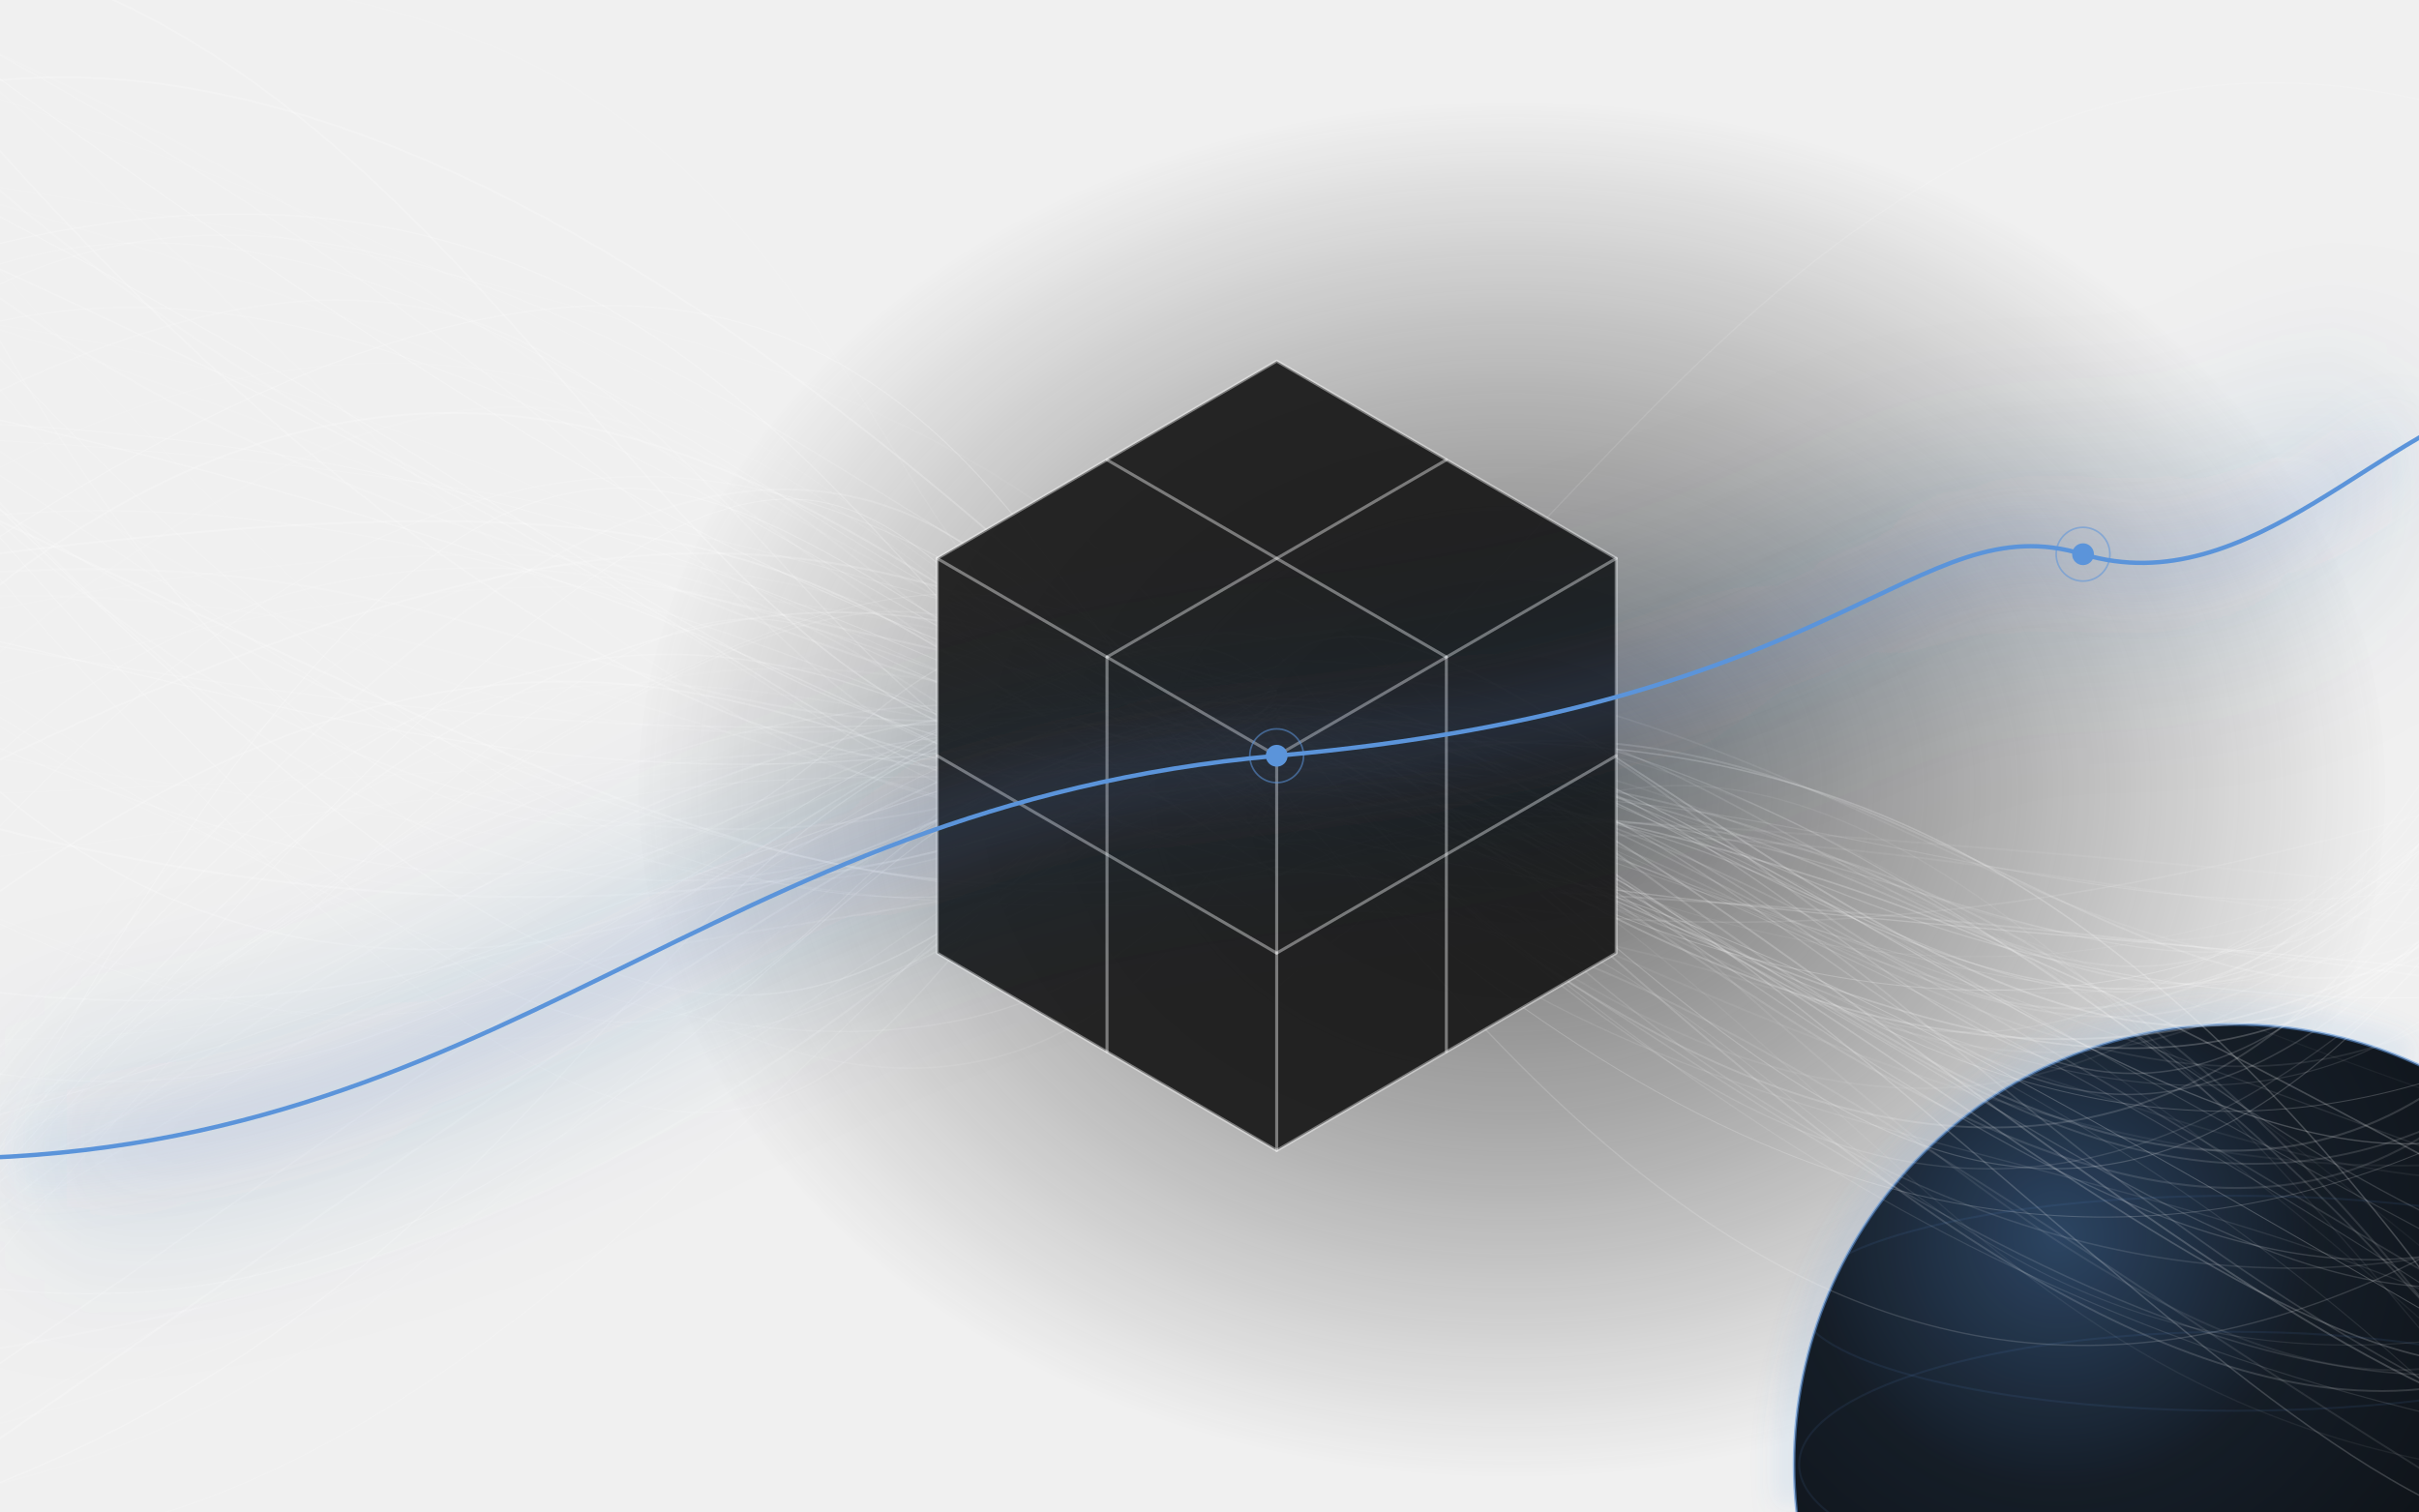
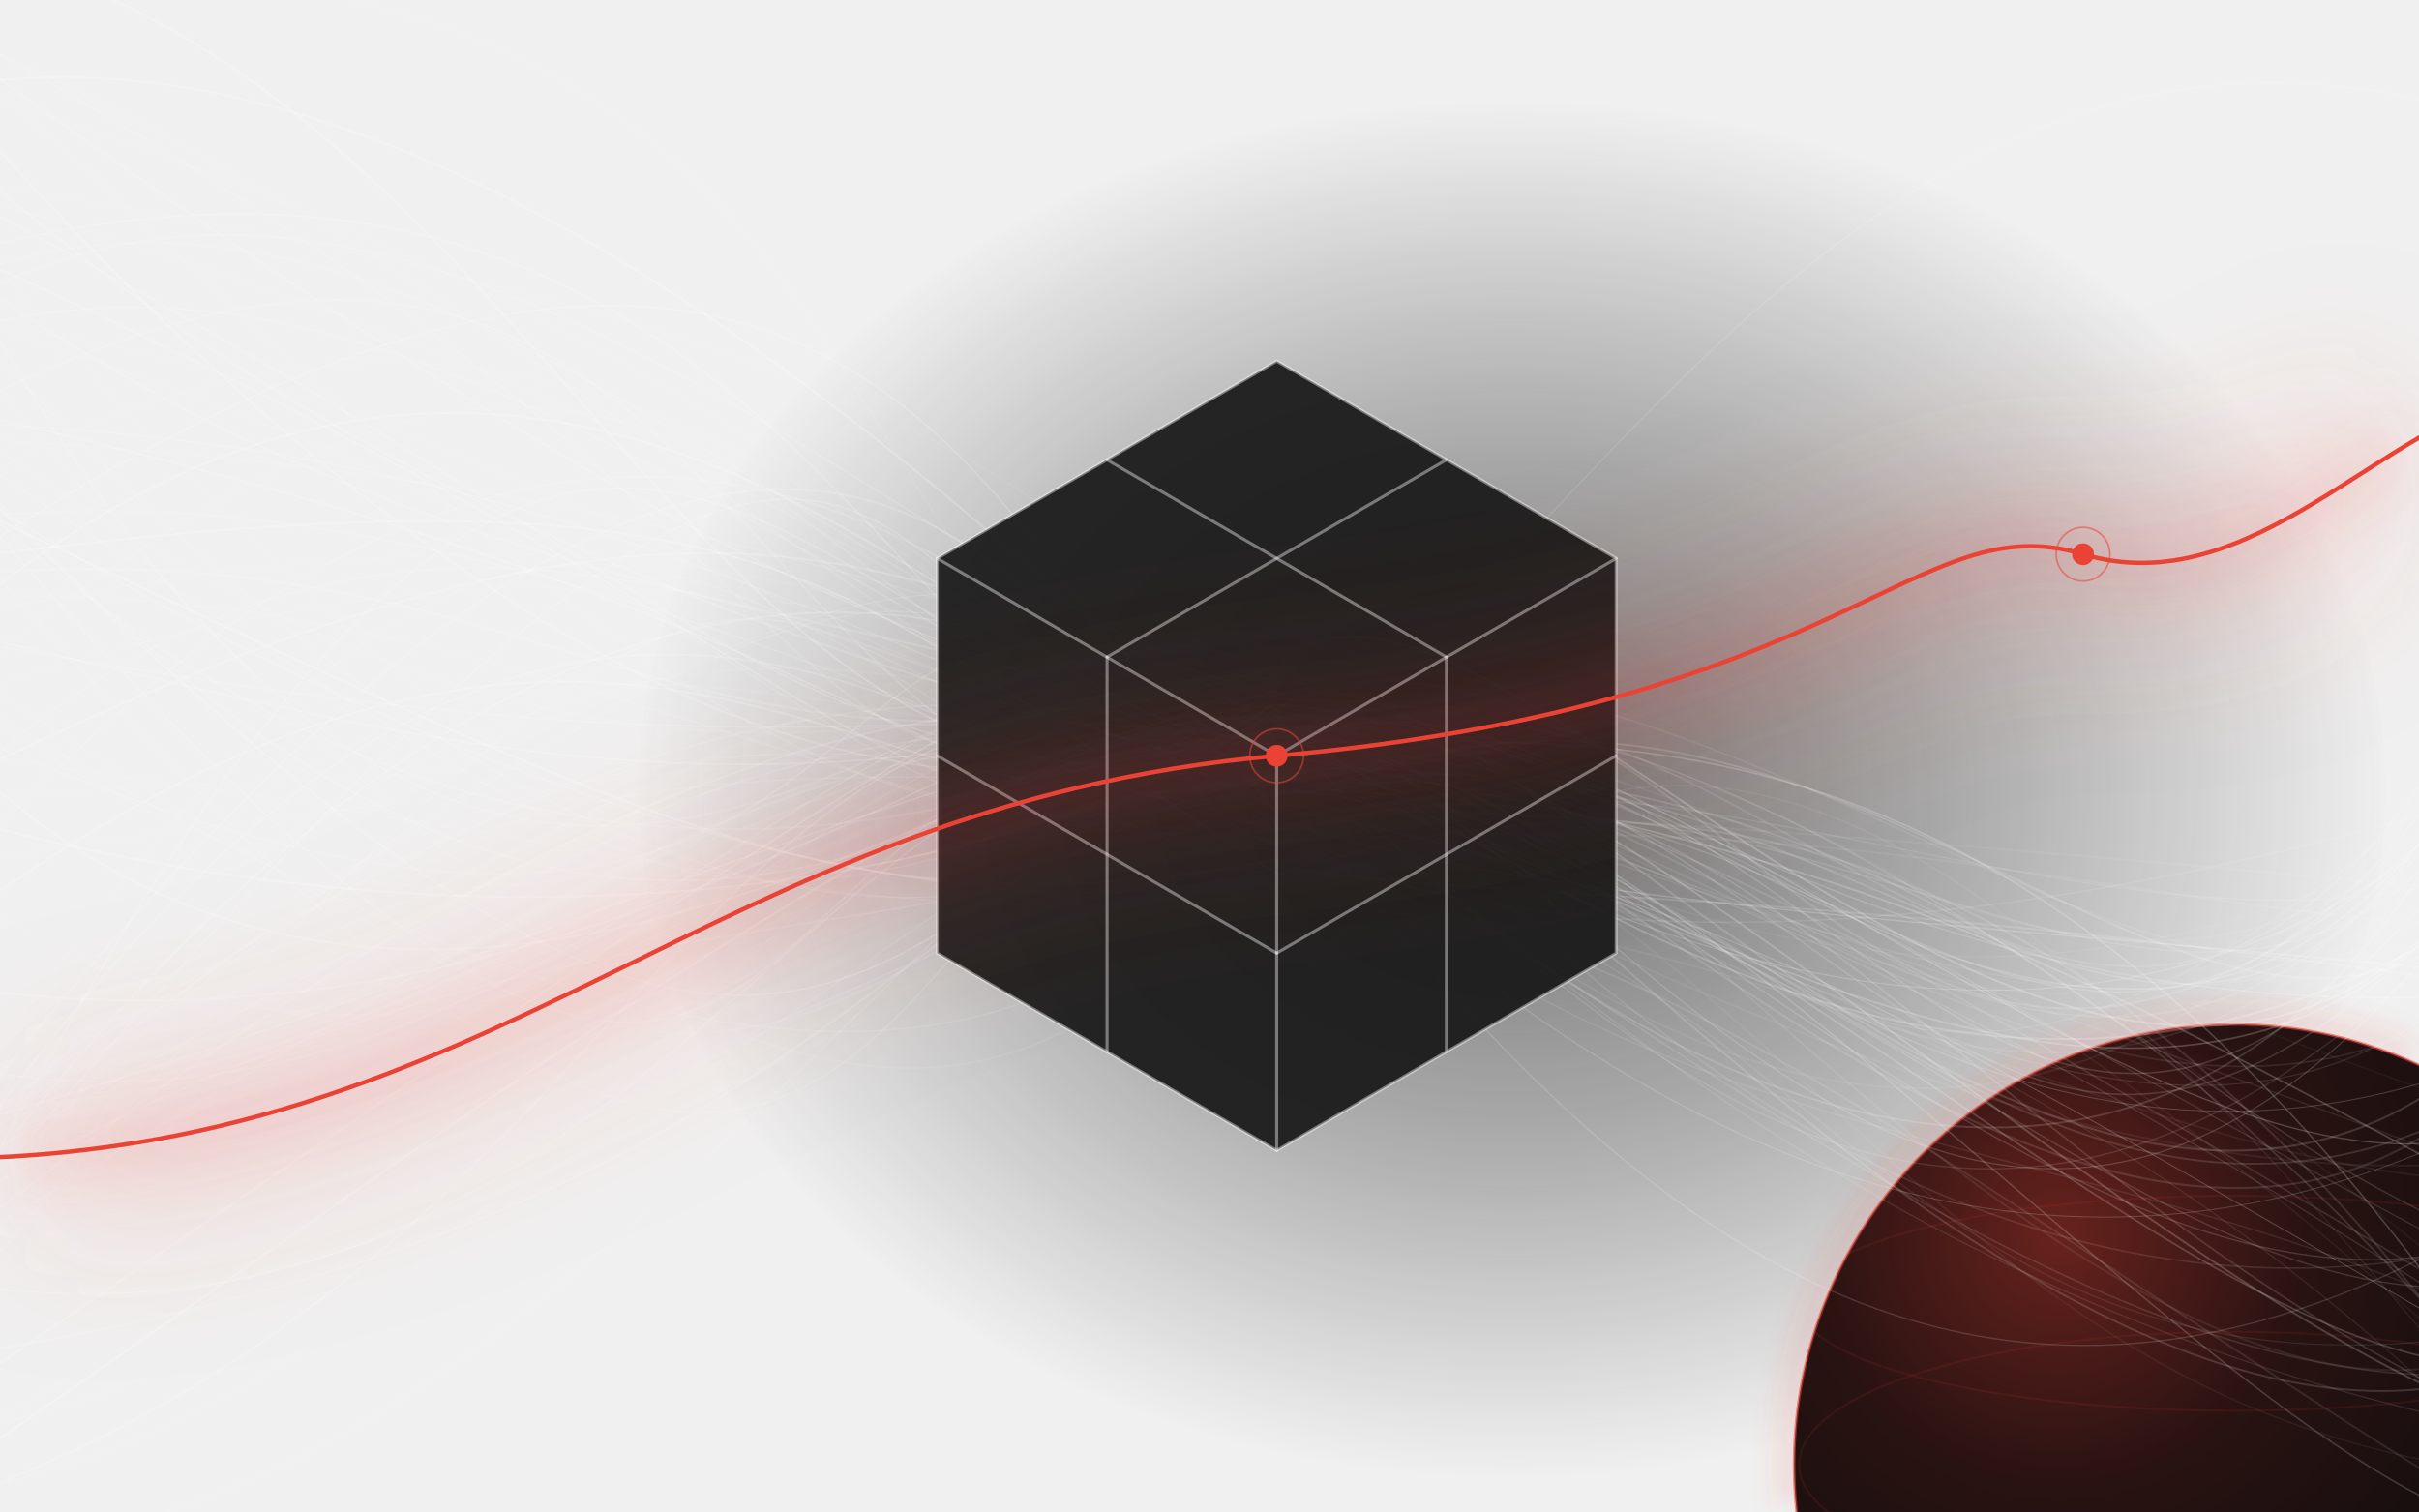
<svg xmlns="http://www.w3.org/2000/svg" viewBox="0 0 1440 900" width="1440" height="900">
  <defs>
    <radialGradient id="vigint" cx="50%" cy="46%" r="72%">
      <stop offset="0%" stop-color="#242424" />
      <stop offset="100%" stop-color="#141414" />
    </radialGradient>
    <radialGradient id="dustint" cx="50%" cy="50%" r="50%">
      <stop offset="0%" stop-color="#FFFFFF" stop-opacity="0.06" />
      <stop offset="100%" stop-color="#FFFFFF" stop-opacity="0" />
    </radialGradient>
    <linearGradient id="fxint">
      <stop offset="0%" stop-color="#FFFFFF" stop-opacity="0" />
      <stop offset="50%" stop-color="#FFFFFF" stop-opacity="0.92" />
      <stop offset="100%" stop-color="#FFFFFF" stop-opacity="0" />
    </linearGradient>
    <linearGradient id="fyint" x1="0" y1="0" x2="0" y2="1">
      <stop offset="0%" stop-color="#FFFFFF" stop-opacity="0" />
      <stop offset="50%" stop-color="#FFFFFF" stop-opacity="0.92" />
      <stop offset="100%" stop-color="#FFFFFF" stop-opacity="0" />
    </linearGradient>
    <filter id="fhint" x="-300%" y="-300%" width="700%" height="700%">
      <feGaussianBlur stdDeviation="3.5" />
    </filter>
  </defs>
  <defs>
    <radialGradient id="bedint">
      <stop offset="0%" stop-color="#1E1E1E" stop-opacity="0.62" />
      <stop offset="52%" stop-color="#1E1E1E" stop-opacity="0.32" />
      <stop offset="100%" stop-color="#1E1E1E" stop-opacity="0" />
    </radialGradient>
  </defs>
  <ellipse cx="900" cy="470" rx="520" ry="410" fill="url(#bedint)" />
  <defs>
    <radialGradient id="bdint" cx="30%" cy="24%" r="76%">
-       <stop offset="0%" stop-color="#5B94DA" stop-opacity="0.42" />
-       <stop offset="38%" stop-color="#5B94DA" stop-opacity="0.13" />
-       <stop offset="100%" stop-color="#5B94DA" stop-opacity="0" />
+       <stop offset="0%" stop-color="#EA4335" stop-opacity="0.42" />
+       <stop offset="38%" stop-color="#EA4335" stop-opacity="0.13" />
+       <stop offset="100%" stop-color="#EA4335" stop-opacity="0" />
    </radialGradient>
    <clipPath id="bcint">
      <circle cx="1330" cy="872" r="262" />
    </clipPath>
    <filter id="baint" x="-40%" y="-40%" width="180%" height="180%">
      <feGaussianBlur stdDeviation="9" />
    </filter>
  </defs>
-   <circle cx="1330" cy="872" r="265" fill="none" stroke="#5B94DA" stroke-opacity="0.30" stroke-width="7" filter="url(#baint)" />
+   <circle cx="1330" cy="872" r="265" fill="none" stroke="#EA4335" stroke-opacity="0.30" stroke-width="7" filter="url(#baint)" />
  <circle cx="1330" cy="872" r="262" fill="#0A0B0C" />
  <circle cx="1330" cy="872" r="262" fill="url(#bdint)" />
-   <g clip-path="url(#bcint)" fill="none" stroke="#5B94DA" stroke-opacity="0.10">
+   <g clip-path="url(#bcint)" fill="none" stroke="#EA4335" stroke-opacity="0.10">
    <ellipse cx="1330" cy="776" rx="259" ry="64" stroke-width="1.2" />
    <ellipse cx="1330" cy="872" rx="259" ry="79" stroke-width="1.2" />
    <ellipse cx="1330" cy="968" rx="259" ry="64" stroke-width="1.2" />
  </g>
-   <circle cx="1330" cy="872" r="262" fill="none" stroke="#5B94DA" stroke-opacity="0.55" stroke-width="1.6" />
+   <circle cx="1330" cy="872" r="262" fill="none" stroke="#EA4335" stroke-opacity="0.55" stroke-width="1.6" />
  <defs>
    <filter id="gint" x="-70%" y="-70%" width="240%" height="240%">
      <feGaussianBlur stdDeviation="18" />
    </filter>
    <filter id="gint2" x="-70%" y="-70%" width="240%" height="240%">
      <feGaussianBlur stdDeviation="54" />
    </filter>
  </defs>
  <path d="M-120 569 C381 699 679 305 760 442" fill="none" stroke="#fff" stroke-opacity="0.17" stroke-width="1.1" />
  <path d="M760 481 C1040 532 1195 639 1560 848" fill="none" stroke="#fff" stroke-opacity="0.22" stroke-width="0.6" />
  <path d="M-120 224 C478 347 509 453 760 519" fill="none" stroke="#fff" stroke-opacity="0.18" stroke-width="0.9" />
  <path d="M-120 436 C548 523 405 543 760 539" fill="none" stroke="#fff" stroke-opacity="0.10" stroke-width="0.8" />
  <path d="M-120 328 C201 847 694 337 760 443" fill="none" stroke="#fff" stroke-opacity="0.19" stroke-width="1.0" />
  <path d="M760 460 C821 319 1333 1023 1560 529" fill="none" stroke="#fff" stroke-opacity="0.12" stroke-width="1.2" />
  <path d="M-120 161 C532 339 459 524 760 488" fill="none" stroke="#fff" stroke-opacity="0.10" stroke-width="0.9" />
  <path d="M760 428 C958 406 1112 643 1560 585" fill="none" stroke="#fff" stroke-opacity="0.17" stroke-width="0.8" />
  <path d="M-120 154 C379 824 615 359 760 463" fill="none" stroke="#fff" stroke-opacity="0.15" stroke-width="1.0" />
  <path d="M760 488 C930 544 1202 549 1560 588" fill="none" stroke="#fff" stroke-opacity="0.20" stroke-width="0.8" />
  <path d="M-120 350 C554 805 696 552 760 469" fill="none" stroke="#fff" stroke-opacity="0.11" stroke-width="0.8" />
  <path d="M760 444 C932 420 1183 818 1560 592" fill="none" stroke="#fff" stroke-opacity="0.19" stroke-width="0.6" />
  <path d="M-120 81 C248 425 681 339 760 485" fill="none" stroke="#fff" stroke-opacity="0.14" stroke-width="1.2" />
  <path d="M760 472 C1153 378 1370 934 1560 199" fill="none" stroke="#fff" stroke-opacity="0.14" stroke-width="1.1" />
  <path d="M-120 80 C238 -86 674 406 760 470" fill="none" stroke="#fff" stroke-opacity="0.20" stroke-width="1.1" />
  <path d="M760 499 C1112 374 1268 903 1560 281" fill="none" stroke="#fff" stroke-opacity="0.16" stroke-width="0.8" />
  <path d="M-120 355 C207 424 396 511 760 407" fill="none" stroke="#fff" stroke-opacity="0.19" stroke-width="0.8" />
  <path d="M760 431 C991 449 1141 581 1560 794" fill="none" stroke="#fff" stroke-opacity="0.14" stroke-width="0.7" />
  <path d="M-120 760 C591 222 529 341 760 490" fill="none" stroke="#fff" stroke-opacity="0.11" stroke-width="0.9" />
  <path d="M760 424 C1147 462 1195 918 1560 422" fill="none" stroke="#fff" stroke-opacity="0.15" stroke-width="0.9" />
  <path d="M-120 330 C236 218 680 506 760 490" fill="none" stroke="#fff" stroke-opacity="0.13" stroke-width="0.8" />
  <path d="M-120 878 C226 284 578 542 760 426" fill="none" stroke="#fff" stroke-opacity="0.12" stroke-width="0.7" />
  <path d="M760 432 C1100 519 1233 774 1560 369" fill="none" stroke="#fff" stroke-opacity="0.08" stroke-width="0.6" />
  <path d="M-120 107 C594 415 469 511 760 462" fill="none" stroke="#fff" stroke-opacity="0.17" stroke-width="1.0" />
  <path d="M-120 926 C346 -77 426 391 760 457" fill="none" stroke="#fff" stroke-opacity="0.20" stroke-width="0.7" />
  <path d="M-120 905 C259 1017 576 449 760 411" fill="none" stroke="#fff" stroke-opacity="0.12" stroke-width="0.7" />
  <path d="M760 545 C1026 516 1392 767 1560 686" fill="none" stroke="#fff" stroke-opacity="0.06" stroke-width="1.0" />
  <path d="M-120 18 C418 680 504 534 760 413" fill="none" stroke="#fff" stroke-opacity="0.07" stroke-width="0.6" />
  <path d="M-120 89 C581 269 633 476 760 417" fill="none" stroke="#fff" stroke-opacity="0.07" stroke-width="1.1" />
  <path d="M760 521 C1128 401 1369 642 1560 939" fill="none" stroke="#fff" stroke-opacity="0.12" stroke-width="1.2" />
  <path d="M-120 77 C472 879 676 628 760 473" fill="none" stroke="#fff" stroke-opacity="0.08" stroke-width="0.9" />
  <path d="M760 501 C1149 479 1240 545 1560 558" fill="none" stroke="#fff" stroke-opacity="0.07" stroke-width="1.1" />
  <path d="M-120 477 C356 460 657 433 760 435" fill="none" stroke="#fff" stroke-opacity="0.06" stroke-width="0.7" />
  <path d="M760 483 C1028 502 1372 858 1560 455" fill="none" stroke="#fff" stroke-opacity="0.11" stroke-width="0.7" />
  <path d="M-120 751 C318 501 506 386 760 456" fill="none" stroke="#fff" stroke-opacity="0.13" stroke-width="0.9" />
  <path d="M-120 899 C323 884 391 446 760 420" fill="none" stroke="#fff" stroke-opacity="0.06" stroke-width="1.0" />
  <path d="M760 449 C1147 518 1206 563 1560 751" fill="none" stroke="#fff" stroke-opacity="0.21" stroke-width="1.0" />
  <path d="M-120 342 C344 735 461 377 760 426" fill="none" stroke="#fff" stroke-opacity="0.08" stroke-width="0.9" />
  <path d="M760 501 C854 547 1113 601 1560 448" fill="none" stroke="#fff" stroke-opacity="0.10" stroke-width="0.9" />
  <path d="M-120 633 C414 -66 669 518 760 416" fill="none" stroke="#fff" stroke-opacity="0.16" stroke-width="0.7" />
  <path d="M760 489 C841 530 1148 900 1560 622" fill="none" stroke="#fff" stroke-opacity="0.18" stroke-width="0.6" />
  <path d="M-120 922 C402 788 371 368 760 422" fill="none" stroke="#fff" stroke-opacity="0.21" stroke-width="0.8" />
  <path d="M760 516 C909 539 1106 527 1560 599" fill="none" stroke="#fff" stroke-opacity="0.14" stroke-width="1.1" />
  <path d="M-120 222 C222 474 587 572 760 516" fill="none" stroke="#fff" stroke-opacity="0.15" stroke-width="1.0" />
  <path d="M-120 608 C337 784 551 245 760 467" fill="none" stroke="#fff" stroke-opacity="0.21" stroke-width="0.6" />
  <path d="M760 519 C1085 520 1119 898 1560 777" fill="none" stroke="#fff" stroke-opacity="0.09" stroke-width="0.7" />
  <path d="M-120 175 C359 584 603 384 760 409" fill="none" stroke="#fff" stroke-opacity="0.07" stroke-width="1.1" />
  <path d="M760 485 C820 395 1114 757 1560 430" fill="none" stroke="#fff" stroke-opacity="0.07" stroke-width="0.6" />
  <path d="M-120 818 C342 421 607 386 760 445" fill="none" stroke="#fff" stroke-opacity="0.15" stroke-width="1.1" />
  <path d="M760 430 C856 482 1144 569 1560 727" fill="none" stroke="#fff" stroke-opacity="0.09" stroke-width="0.8" />
  <path d="M-120 22 C612 234 578 465 760 402" fill="none" stroke="#fff" stroke-opacity="0.07" stroke-width="0.6" />
  <path d="M760 429 C1138 406 1211 951 1560 371" fill="none" stroke="#fff" stroke-opacity="0.16" stroke-width="0.9" />
  <path d="M-120 259 C195 -78 585 408 760 404" fill="none" stroke="#fff" stroke-opacity="0.14" stroke-width="0.8" />
  <path d="M760 420 C1078 494 1293 604 1560 688" fill="none" stroke="#fff" stroke-opacity="0.05" stroke-width="0.7" />
  <path d="M-120 94 C579 189 684 320 760 469" fill="none" stroke="#fff" stroke-opacity="0.05" stroke-width="1.0" />
  <path d="M760 419 C1075 528 1114 825 1560 367" fill="none" stroke="#fff" stroke-opacity="0.10" stroke-width="0.8" />
  <path d="M-120 390 C541 220 652 471 760 435" fill="none" stroke="#fff" stroke-opacity="0.06" stroke-width="1.0" />
  <path d="M760 464 C1028 353 1307 817 1560 340" fill="none" stroke="#fff" stroke-opacity="0.06" stroke-width="1.0" />
  <path d="M-120 257 C322 271 476 333 760 417" fill="none" stroke="#fff" stroke-opacity="0.13" stroke-width="0.6" />
  <path d="M760 426 C965 476 1215 1027 1560 394" fill="none" stroke="#fff" stroke-opacity="0.18" stroke-width="0.7" />
  <path d="M-120 729 C419 228 509 458 760 411" fill="none" stroke="#fff" stroke-opacity="0.06" stroke-width="1.2" />
  <path d="M-120 773 C600 170 593 390 760 405" fill="none" stroke="#fff" stroke-opacity="0.14" stroke-width="0.6" />
  <path d="M760 388 C835 479 1158 882 1560 715" fill="none" stroke="#fff" stroke-opacity="0.11" stroke-width="0.9" />
  <path d="M-120 801 C261 575 578 339 760 496" fill="none" stroke="#fff" stroke-opacity="0.11" stroke-width="1.0" />
  <path d="M-120 -44 C203 199 433 575 760 467" fill="none" stroke="#fff" stroke-opacity="0.09" stroke-width="1.1" />
  <path d="M760 466 C936 688 1169 968 1560 675" fill="none" stroke="#fff" stroke-opacity="0.15" stroke-width="0.8" />
  <path d="M-120 357 C380 -33 657 515 760 477" fill="none" stroke="#fff" stroke-opacity="0.07" stroke-width="0.8" />
  <path d="M760 453 C918 311 1392 873 1560 610" fill="none" stroke="#fff" stroke-opacity="0.22" stroke-width="0.8" />
  <path d="M-120 -7 C608 -93 430 402 760 452" fill="none" stroke="#fff" stroke-opacity="0.07" stroke-width="0.8" />
  <path d="M760 427 C913 500 1144 383 1560 914" fill="none" stroke="#fff" stroke-opacity="0.13" stroke-width="1.1" />
  <path d="M-120 841 C588 -17 461 369 760 481" fill="none" stroke="#fff" stroke-opacity="0.21" stroke-width="0.6" />
  <path d="M760 501 C852 480 1220 761 1560 679" fill="none" stroke="#fff" stroke-opacity="0.06" stroke-width="1.1" />
  <path d="M-120 695 C199 620 409 504 760 411" fill="none" stroke="#fff" stroke-opacity="0.22" stroke-width="0.7" />
  <path d="M760 438 C1065 309 1302 952 1560 215" fill="none" stroke="#fff" stroke-opacity="0.11" stroke-width="1.0" />
  <path d="M-120 615 C259 645 434 505 760 438" fill="none" stroke="#fff" stroke-opacity="0.08" stroke-width="0.7" />
  <path d="M760 461 C1142 555 1341 857 1560 740" fill="none" stroke="#fff" stroke-opacity="0.15" stroke-width="0.8" />
  <path d="M-120 779 C207 423 476 398 760 503" fill="none" stroke="#fff" stroke-opacity="0.08" stroke-width="0.9" />
  <path d="M760 428 C835 386 1279 1007 1560 777" fill="none" stroke="#fff" stroke-opacity="0.15" stroke-width="1.1" />
  <path d="M-120 450 C418 235 596 440 760 387" fill="none" stroke="#fff" stroke-opacity="0.05" stroke-width="1.1" />
  <path d="M760 432 C951 538 1231 766 1560 480" fill="none" stroke="#fff" stroke-opacity="0.20" stroke-width="1.1" />
  <path d="M-120 336 C414 678 388 704 760 423" fill="none" stroke="#fff" stroke-opacity="0.08" stroke-width="0.8" />
  <path d="M760 393 C1138 396 1331 733 1560 475" fill="none" stroke="#fff" stroke-opacity="0.08" stroke-width="1.0" />
  <path d="M-120 894 C561 428 687 327 760 412" fill="none" stroke="#fff" stroke-opacity="0.19" stroke-width="1.0" />
  <path d="M760 443 C1108 536 1382 728 1560 840" fill="none" stroke="#fff" stroke-opacity="0.14" stroke-width="0.7" />
  <path d="M-120 887 C581 45 394 501 760 423" fill="none" stroke="#fff" stroke-opacity="0.14" stroke-width="0.7" />
  <path d="M-120 528 C501 432 467 472 760 411" fill="none" stroke="#fff" stroke-opacity="0.06" stroke-width="0.9" />
  <path d="M760 397 C893 260 1345 970 1560 359" fill="none" stroke="#fff" stroke-opacity="0.22" stroke-width="1.1" />
  <path d="M-120 829 C218 148 542 523 760 419" fill="none" stroke="#fff" stroke-opacity="0.07" stroke-width="0.9" />
  <path d="M760 443 C1028 451 1387 975 1560 912" fill="none" stroke="#fff" stroke-opacity="0.18" stroke-width="0.9" />
  <path d="M-120 860 C300 183 654 355 760 484" fill="none" stroke="#fff" stroke-opacity="0.17" stroke-width="1.0" />
  <path d="M-120 186 C292 687 696 429 760 414" fill="none" stroke="#fff" stroke-opacity="0.12" stroke-width="1.1" />
  <path d="M760 494 C1015 407 1326 635 1560 481" fill="none" stroke="#fff" stroke-opacity="0.11" stroke-width="0.7" />
  <path d="M-120 255 C373 480 480 563 760 512" fill="none" stroke="#fff" stroke-opacity="0.21" stroke-width="1.2" />
  <path d="M760 436 C929 589 1152 802 1560 864" fill="none" stroke="#fff" stroke-opacity="0.11" stroke-width="0.7" />
  <path d="M-120 346 C484 256 483 344 760 520" fill="none" stroke="#fff" stroke-opacity="0.22" stroke-width="1.1" />
  <path d="M760 416 C1135 419 1289 698 1560 766" fill="none" stroke="#fff" stroke-opacity="0.15" stroke-width="0.8" />
  <path d="M-120 355 C329 277 375 512 760 397" fill="none" stroke="#fff" stroke-opacity="0.13" stroke-width="1.2" />
  <path d="M760 426 C1127 595 1165 868 1560 883" fill="none" stroke="#fff" stroke-opacity="0.06" stroke-width="0.8" />
  <path d="M-120 937 C199 729 617 392 760 430" fill="none" stroke="#fff" stroke-opacity="0.20" stroke-width="1.2" />
  <path d="M760 473 C1018 435 1243 884 1560 596" fill="none" stroke="#fff" stroke-opacity="0.13" stroke-width="1.1" />
  <path d="M-120 915 C468 564 443 647 760 459" fill="none" stroke="#fff" stroke-opacity="0.10" stroke-width="0.9" />
  <path d="M760 431 C967 465 1317 901 1560 695" fill="none" stroke="#fff" stroke-opacity="0.16" stroke-width="0.8" />
  <path d="M-120 178 C478 823 498 558 760 419" fill="none" stroke="#fff" stroke-opacity="0.19" stroke-width="0.9" />
  <path d="M760 420 C907 439 1109 -123 1560 103" fill="none" stroke="#fff" stroke-opacity="0.11" stroke-width="0.8" />
  <path d="M-120 781 C282 488 582 597 760 462" fill="none" stroke="#fff" stroke-opacity="0.12" stroke-width="1.1" />
  <path d="M760 424 C827 535 1375 1021 1560 219" fill="none" stroke="#fff" stroke-opacity="0.15" stroke-width="1.1" />
  <path d="M-120 -15 C317 132 663 537 760 457" fill="none" stroke="#fff" stroke-opacity="0.09" stroke-width="1.1" />
  <path d="M-120 299 C450 -57 388 488 760 506" fill="none" stroke="#fff" stroke-opacity="0.15" stroke-width="0.9" />
  <path d="M760 428 C853 512 1291 770 1560 380" fill="none" stroke="#fff" stroke-opacity="0.21" stroke-width="0.6" />
  <path d="M-120 76 C403 718 664 511 760 470" fill="none" stroke="#fff" stroke-opacity="0.15" stroke-width="0.7" />
  <path d="M760 462 C1044 500 1292 730 1560 457" fill="none" stroke="#fff" stroke-opacity="0.11" stroke-width="0.6" />
  <path d="M-120 178 C568 1022 370 341 760 476" fill="none" stroke="#fff" stroke-opacity="0.18" stroke-width="0.7" />
  <path d="M760 456 C898 545 1232 568 1560 943" fill="none" stroke="#fff" stroke-opacity="0.09" stroke-width="0.7" />
  <path d="M-120 493 C446 -40 442 443 760 444" fill="none" stroke="#fff" stroke-opacity="0.09" stroke-width="1.1" />
  <path d="M-120 250 C259 248 433 340 760 480" fill="none" stroke="#fff" stroke-opacity="0.19" stroke-width="0.6" />
  <path d="M760 417 C1013 408 1359 901 1560 257" fill="none" stroke="#fff" stroke-opacity="0.18" stroke-width="0.8" />
  <path d="M-120 -4 C187 342 611 414 760 468" fill="none" stroke="#fff" stroke-opacity="0.14" stroke-width="1.2" />
  <path d="M760 480 C974 484 1332 517 1560 539" fill="none" stroke="#fff" stroke-opacity="0.06" stroke-width="1.1" />
  <path d="M-120 579 C220 116 580 465 760 454" fill="none" stroke="#fff" stroke-opacity="0.11" stroke-width="0.9" />
  <path d="M760 423 C940 456 1200 538 1560 898" fill="none" stroke="#fff" stroke-opacity="0.06" stroke-width="0.8" />
  <path d="M-120 846 C345 29 627 585 760 456" fill="none" stroke="#fff" stroke-opacity="0.17" stroke-width="0.9" />
  <path d="M-120 -30 C593 324 420 552 760 402" fill="none" stroke="#fff" stroke-opacity="0.11" stroke-width="1.0" />
  <path d="M760 463 C823 458 1208 984 1560 284" fill="none" stroke="#fff" stroke-opacity="0.07" stroke-width="1.0" />
  <path d="M-120 743 C382 894 488 365 760 449" fill="none" stroke="#fff" stroke-opacity="0.20" stroke-width="0.7" />
  <path d="M-120 820 C500 747 496 526 760 460" fill="none" stroke="#fff" stroke-opacity="0.14" stroke-width="1.2" />
  <path d="M-120 458 C309 606 648 507 760 422" fill="none" stroke="#fff" stroke-opacity="0.21" stroke-width="1.2" />
  <path d="M760 456 C1045 486 1387 916 1560 790" fill="none" stroke="#fff" stroke-opacity="0.19" stroke-width="1.0" />
  <path d="M-120 859 C187 882 667 426 760 425" fill="none" stroke="#fff" stroke-opacity="0.09" stroke-width="0.8" />
  <path d="M-120 495 C590 829 448 375 760 411" fill="none" stroke="#fff" stroke-opacity="0.05" stroke-width="1.0" />
  <path d="M760 472 C919 454 1400 897 1560 349" fill="none" stroke="#fff" stroke-opacity="0.21" stroke-width="1.0" />
  <path d="M-120 202 C548 1025 478 518 760 397" fill="none" stroke="#fff" stroke-opacity="0.11" stroke-width="0.9" />
  <path d="M760 486 C901 394 1209 630 1560 824" fill="none" stroke="#fff" stroke-opacity="0.12" stroke-width="1.0" />
  <path d="M-120 182 C516 -60 548 592 760 408" fill="none" stroke="#fff" stroke-opacity="0.19" stroke-width="0.8" />
  <path d="M760 420 C965 423 1339 843 1560 861" fill="none" stroke="#fff" stroke-opacity="0.20" stroke-width="1.1" />
  <path d="M-120 462 C346 -65 672 556 760 413" fill="none" stroke="#fff" stroke-opacity="0.18" stroke-width="1.2" />
  <path d="M760 472 C973 710 1291 661 1560 828" fill="none" stroke="#fff" stroke-opacity="0.09" stroke-width="0.8" />
  <path d="M-120 -53 C332 521 620 491 760 426" fill="none" stroke="#fff" stroke-opacity="0.17" stroke-width="1.1" />
  <path d="M760 424 C866 319 1306 983 1560 518" fill="none" stroke="#fff" stroke-opacity="0.15" stroke-width="1.2" />
  <path d="M-120 -41 C265 869 554 325 760 381" fill="none" stroke="#fff" stroke-opacity="0.13" stroke-width="0.9" />
  <path d="M-120 205 C490 600 365 556 760 457" fill="none" stroke="#fff" stroke-opacity="0.11" stroke-width="0.9" />
  <path d="M760 434 C1134 628 1270 763 1560 394" fill="none" stroke="#fff" stroke-opacity="0.08" stroke-width="1.1" />
  <path d="M-120 624 C400 176 536 582 760 432" fill="none" stroke="#fff" stroke-opacity="0.18" stroke-width="1.1" />
  <path d="M760 442 C976 444 1239 392 1560 934" fill="none" stroke="#fff" stroke-opacity="0.21" stroke-width="0.9" />
  <path d="M-120 391 C611 750 417 225 760 430" fill="none" stroke="#fff" stroke-opacity="0.16" stroke-width="0.8" />
  <path d="M760 482 C1132 297 1358 823 1560 437" fill="none" stroke="#fff" stroke-opacity="0.15" stroke-width="1.1" />
  <path d="M-120 240 C197 46 515 405 760 462" fill="none" stroke="#fff" stroke-opacity="0.17" stroke-width="0.7" />
  <path d="M760 502 C883 496 1280 913 1560 799" fill="none" stroke="#fff" stroke-opacity="0.12" stroke-width="0.9" />
  <path d="M-120 513 C441 214 525 357 760 413" fill="none" stroke="#fff" stroke-opacity="0.17" stroke-width="1.2" />
  <path d="M760 459 C1082 433 1157 713 1560 877" fill="none" stroke="#fff" stroke-opacity="0.14" stroke-width="1.0" />
  <path d="M-120 -41 C454 386 498 345 760 463" fill="none" stroke="#fff" stroke-opacity="0.20" stroke-width="0.7" />
  <path d="M760 352 C888 398 1358 1027 1560 742" fill="none" stroke="#fff" stroke-opacity="0.08" stroke-width="1.1" />
  <path d="M-120 403 C548 -97 605 392 760 504" fill="none" stroke="#fff" stroke-opacity="0.21" stroke-width="0.7" />
  <path d="M-120 223 C218 -56 593 508 760 389" fill="none" stroke="#fff" stroke-opacity="0.14" stroke-width="0.7" />
  <path d="M760 465 C987 366 1311 945 1560 283" fill="none" stroke="#fff" stroke-opacity="0.12" stroke-width="1.0" />
  <path d="M-120 -42 C329 -36 392 555 760 441" fill="none" stroke="#fff" stroke-opacity="0.22" stroke-width="1.0" />
  <path d="M760 459 C940 392 1146 486 1560 842" fill="none" stroke="#fff" stroke-opacity="0.05" stroke-width="0.8" />
  <path d="M-120 799 C549 -137 652 510 760 500" fill="none" stroke="#fff" stroke-opacity="0.15" stroke-width="1.1" />
  <path d="M760 522 C1097 356 1393 851 1560 292" fill="none" stroke="#fff" stroke-opacity="0.13" stroke-width="0.8" />
  <path d="M-120 746 C199 506 468 354 760 447" fill="none" stroke="#fff" stroke-opacity="0.11" stroke-width="1.0" />
  <path d="M-120 483 C431 838 476 280 760 487" fill="none" stroke="#fff" stroke-opacity="0.13" stroke-width="0.6" />
  <path d="M760 549 C948 498 1249 773 1560 945" fill="none" stroke="#fff" stroke-opacity="0.10" stroke-width="1.1" />
  <path d="M-120 184 C296 190 572 484 760 430" fill="none" stroke="#fff" stroke-opacity="0.10" stroke-width="0.6" />
  <path d="M760 478 C894 480 1151 993 1560 438" fill="none" stroke="#fff" stroke-opacity="0.12" stroke-width="0.8" />
  <path d="M-120 367 C258 299 566 542 760 489" fill="none" stroke="#fff" stroke-opacity="0.09" stroke-width="1.1" />
  <path d="M760 506 C920 339 1291 859 1560 514" fill="none" stroke="#fff" stroke-opacity="0.09" stroke-width="1.0" />
  <path d="M-120 805 C302 130 380 316 760 549" fill="none" stroke="#fff" stroke-opacity="0.09" stroke-width="1.1" />
  <path d="M760 414 C1065 331 1120 898 1560 379" fill="none" stroke="#fff" stroke-opacity="0.13" stroke-width="1.2" />
  <path d="M-120 362 C487 485 543 401 760 444" fill="none" stroke="#fff" stroke-opacity="0.16" stroke-width="0.8" />
  <path d="M760 588 C960 422 1105 341 1560 942" fill="none" stroke="#fff" stroke-opacity="0.07" stroke-width="0.8" />
  <path d="M-120 69 C412 325 428 466 760 461" fill="none" stroke="#fff" stroke-opacity="0.18" stroke-width="0.8" />
  <polygon points="760.0,215.0 962.1,332.5 962.1,567.5 760.0,685.0 557.9,567.5 557.9,332.5" fill="#171717" opacity="0.92" />
  <g fill="none" stroke="#fff" stroke-opacity="0.40" stroke-width="1.8" stroke-linejoin="round" stroke-linecap="round">
    <path d="M760.0 215.0 L962.1 332.5 L962.1 567.5 L760.0 685.0 L557.9 567.5 L557.9 332.5 Z" />
    <path d="M557.9 332.5 L760.0 450.0 L962.1 332.5" />
    <path d="M760.0 450.0 L760.0 685.0" />
    <path d="M659.0 273.8 L861.0 391.2" />
    <path d="M861.0 273.8 L659.0 391.2" />
    <path d="M659.0 391.2 L659.0 626.2" />
    <path d="M557.9 450.0 L760.0 567.5" />
    <path d="M861.0 391.2 L861.0 626.2" />
    <path d="M760.0 567.5 L962.1 450.0" />
  </g>
-   <path d="M-40 690 C 300 690, 420 480, 760 450 S 1140 300, 1240 330 S 1420 250, 1500 236" fill="none" stroke="#1D4E89" stroke-width="24" opacity="0.55" filter="url(#gint2)" />
-   <path d="M-40 690 C 300 690, 420 480, 760 450 S 1140 300, 1240 330 S 1420 250, 1500 236" fill="none" stroke="#5B94DA" stroke-width="7" opacity="0.5" filter="url(#gint)" />
-   <path d="M-40 690 C 300 690, 420 480, 760 450 S 1140 300, 1240 330 S 1420 250, 1500 236" fill="none" stroke="#5B94DA" stroke-width="2.6" />
-   <circle cx="760" cy="450" r="6.5" fill="#5B94DA" />
-   <circle cx="760" cy="450" r="16" fill="none" stroke="#5B94DA" stroke-opacity="0.55" stroke-width="1" />
-   <circle cx="1240" cy="330" r="6.5" fill="#5B94DA" />
-   <circle cx="1240" cy="330" r="16" fill="none" stroke="#5B94DA" stroke-opacity="0.55" stroke-width="1" />
+   <path d="M-40 690 C 300 690, 420 480, 760 450 S 1140 300, 1240 330 S 1420 250, 1500 236" fill="none" stroke="#EA4335" stroke-width="24" opacity="0.55" filter="url(#gint2)" />
+   <path d="M-40 690 C 300 690, 420 480, 760 450 S 1140 300, 1240 330 S 1420 250, 1500 236" fill="none" stroke="#EA4335" stroke-width="7" opacity="0.5" filter="url(#gint)" />
+   <path d="M-40 690 C 300 690, 420 480, 760 450 S 1140 300, 1240 330 S 1420 250, 1500 236" fill="none" stroke="#EA4335" stroke-width="2.6" />
+   <circle cx="760" cy="450" r="6.5" fill="#EA4335" />
+   <circle cx="760" cy="450" r="16" fill="none" stroke="#EA4335" stroke-opacity="0.55" stroke-width="1" />
+   <circle cx="1240" cy="330" r="6.5" fill="#EA4335" />
+   <circle cx="1240" cy="330" r="16" fill="none" stroke="#EA4335" stroke-opacity="0.55" stroke-width="1" />
</svg>
